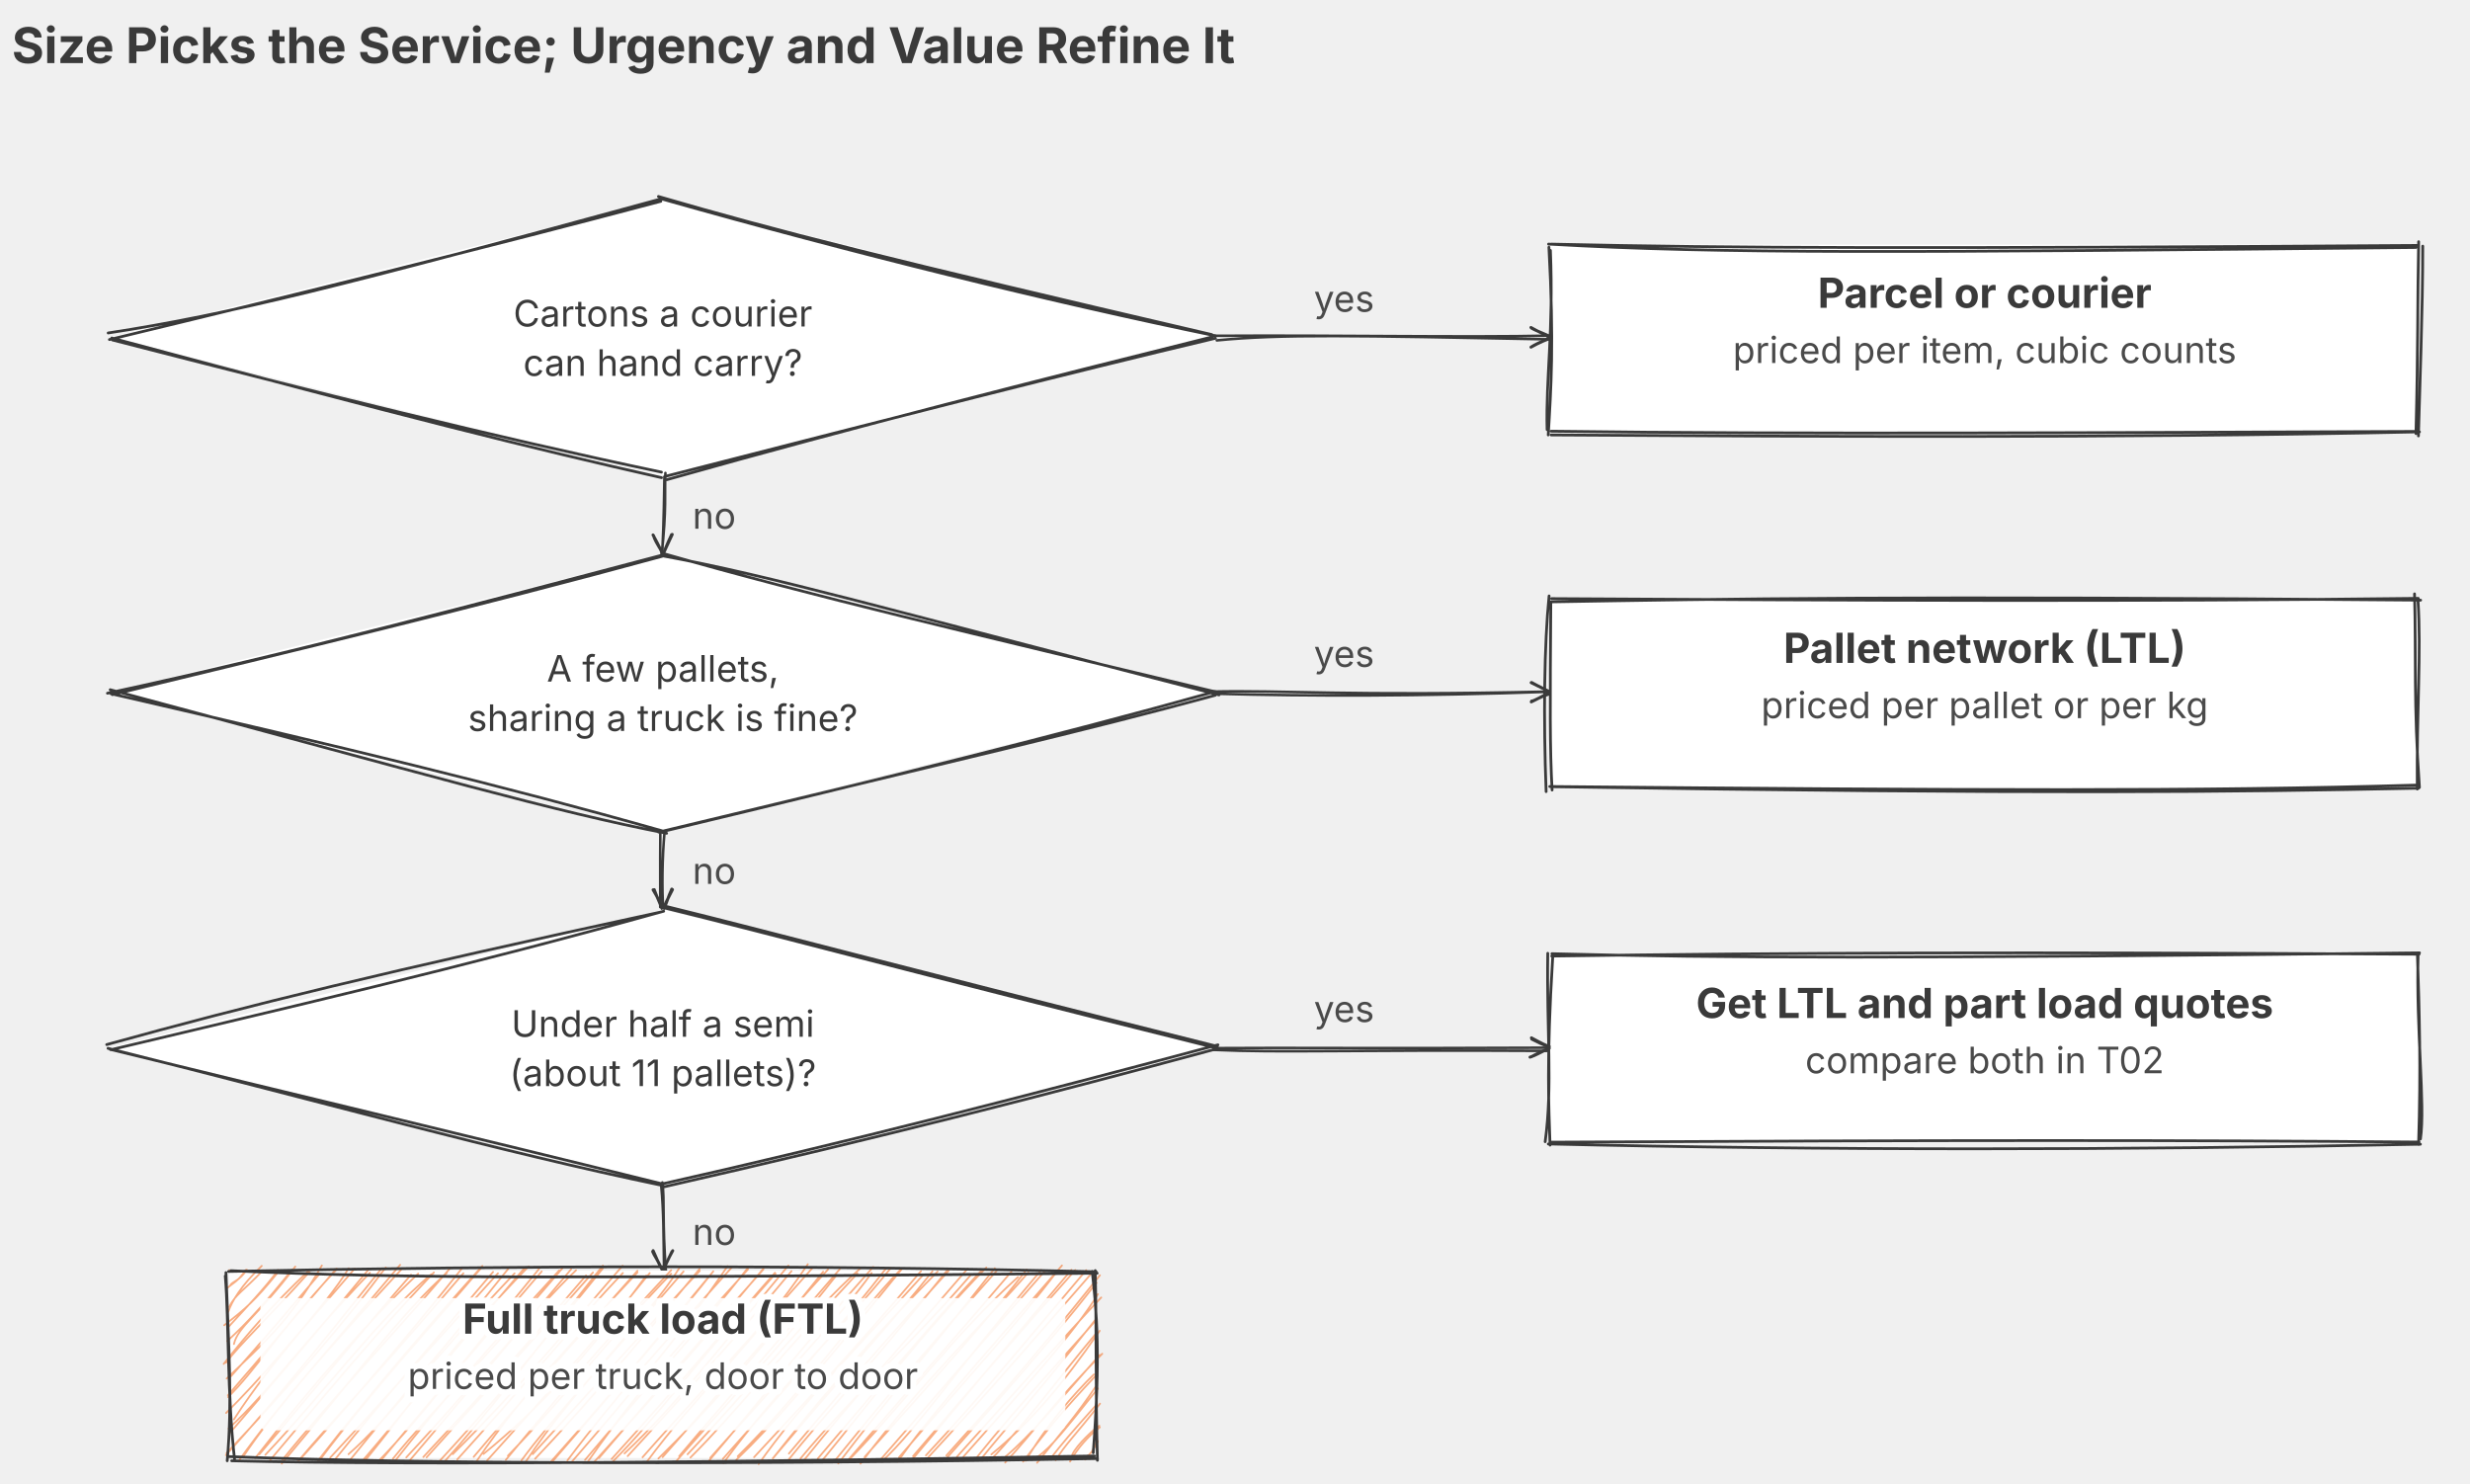
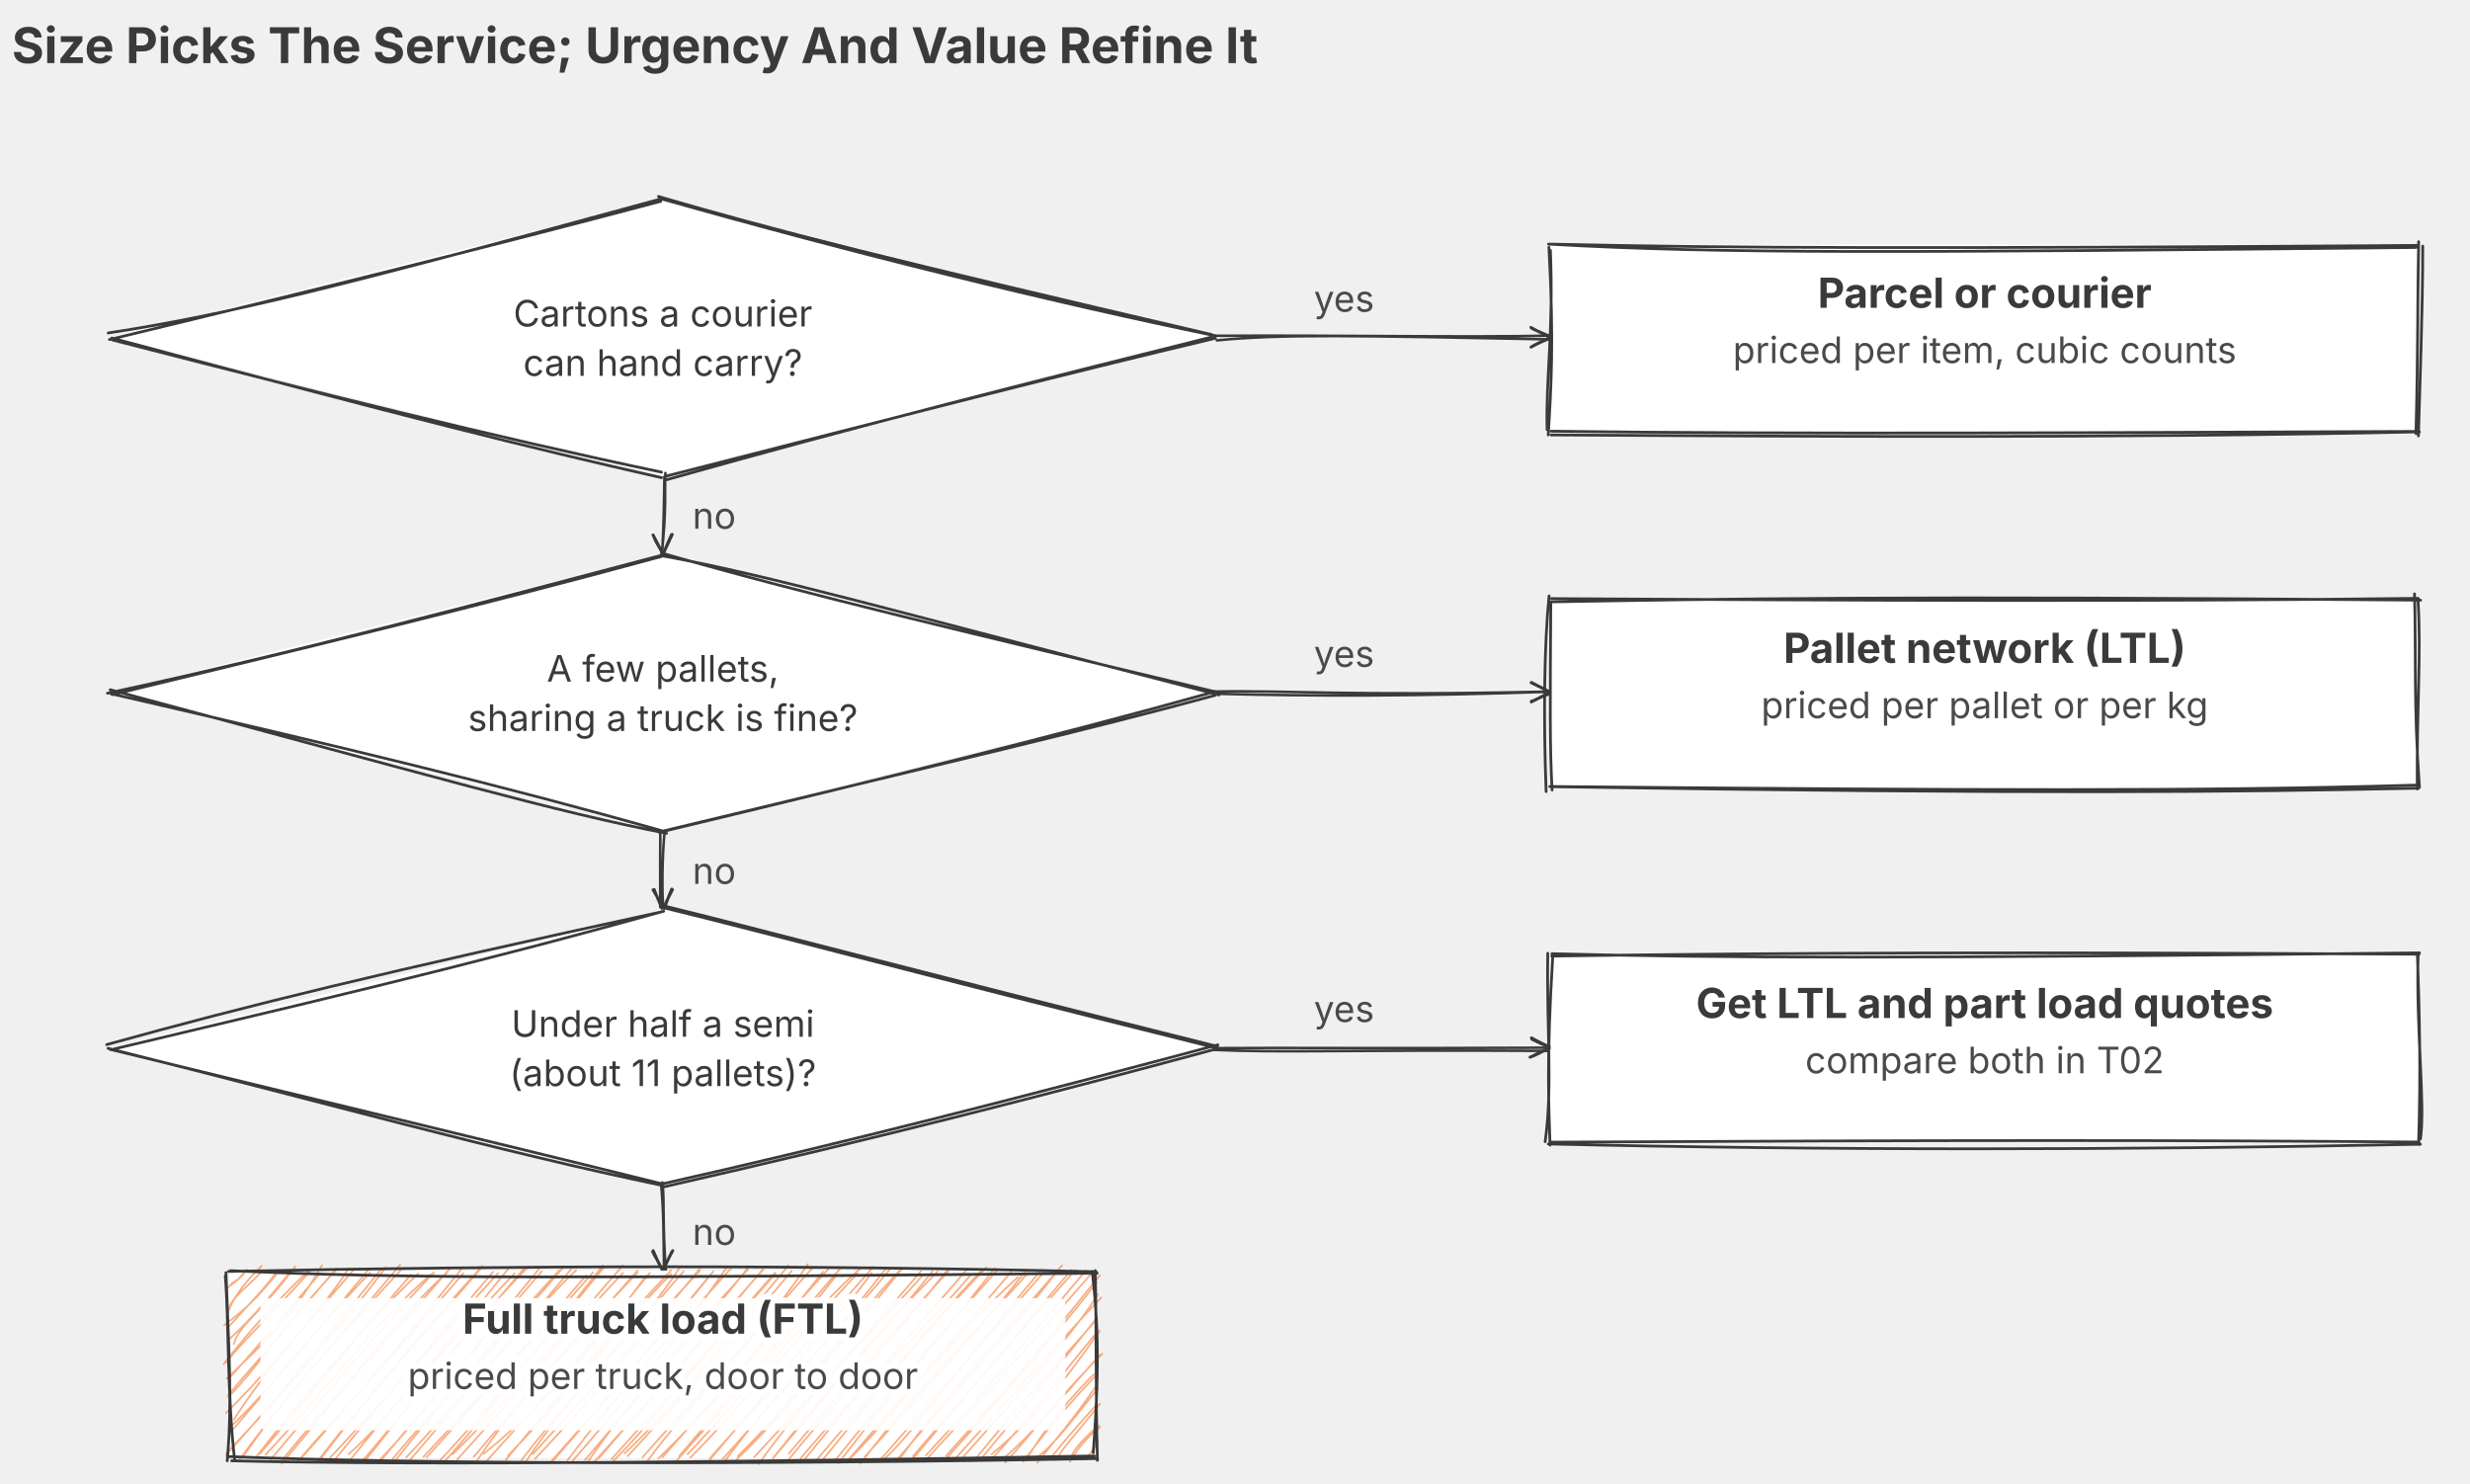
<svg xmlns="http://www.w3.org/2000/svg" class="pencil" viewBox="-6 -6 1252 752" font-family="InterW, Inter, sans-serif">
-   <text x="0" y="26" font-size="25" font-weight="700" fill="#3A3A3A" text-anchor="start">Size Picks the Service; Urgency and Value Refine It</text>
+   <text x="0" y="26" font-size="25" font-weight="700" fill="#3A3A3A" text-anchor="start">Size Picks The Service; Urgency And Value Refine It</text>
  <polygon points="330,95 610,165 330,235 50,165" fill="#fff" />
  <path d="M327.744 93.586 C388.162 111.183, 442.272 124.9, 608.245 163.585 M329.39 94.833 C427.157 122.518, 526.731 146.995, 609.929 164.176 M608.597 164.722 C520.016 186.865, 430.66 209.331, 331.956 237.16 M610.094 165.457 C531.776 184.017, 455.035 203.77, 330.957 235.526 M329.289 233.314 C242.543 215.01, 156.956 193.551, 50.965 166.326 M329.318 236.121 C264.221 221.414, 199.643 205.33, 50.646 165.331 M48.822 162.777 C109.877 153.455, 167.88 138.872, 330.161 94.501 M49.465 166.114 C147.358 142.561, 243.824 118.625, 328.968 96.034" stroke="#3A3A3A" stroke-width="1.4" fill="none" stroke-linecap="round" stroke-linejoin="round" />
  <text x="330" y="159.5" font-size="18.5" font-weight="400" fill="#3A3A3A" text-anchor="middle">Cartons a courier</text>
  <text x="330" y="184.5" font-size="18.5" font-weight="400" fill="#3A3A3A" text-anchor="middle">can hand carry?</text>
  <path d="M610.772 166.54 C643.504 163.329, 679.379 164.097, 779.686 166.025 M609.83 164.205 C673.503 163.795, 735.799 165.093, 780.321 164.12" stroke="#3A3A3A" stroke-width="1.3" fill="none" stroke-linecap="round" stroke-linejoin="round" />
  <path d="M770.017 169.97 C772.371 168.416, 773.758 167.998, 780.236 164.871 M770.14 169.89 C773.969 167.728, 778.079 166.092, 780.214 165.213 M780.503 165.07 C776.983 163.037, 772.953 161.921, 770.237 160.264 M780.187 165.222 C777.892 164.077, 775.54 163.042, 770.002 159.987" stroke="#3A3A3A" stroke-width="1.5" fill="none" stroke-linecap="round" stroke-linejoin="round" />
  <text x="660" y="152" font-size="18.5" font-weight="400" fill="#4A4A4A" text-anchor="start">yes</text>
  <rect x="780" y="118" width="440" height="95" fill="#fff" />
  <path d="M778.93 117.729 C867.122 122.757, 956.339 122.057, 1218.548 119.442 M780.385 117.735 C873.494 119.831, 967.795 120.059, 1219.397 118.396 M1222.051 118.758 C1222.084 151.081, 1220.457 191.643, 1219.858 214.96 M1219.965 116.511 C1219.362 145.574, 1219.715 170.862, 1218.603 213.784 M1220.396 212.899 C1063.269 216.292, 906.955 215.216, 780.273 214.473 M1219.674 212.672 C1062.076 213.253, 904.689 214.217, 780.292 212.564 M778.191 211.778 C777.508 185.605, 781.522 161.762, 779.877 120.909 M778.769 214.473 C780.193 191.113, 781.783 167.837, 779.111 119.32" stroke="#3A3A3A" stroke-width="1.4" fill="none" stroke-linecap="round" stroke-linejoin="round" />
  <text x="1000" y="150" font-size="21" font-weight="700" fill="#3A3A3A" text-anchor="middle">Parcel or courier</text>
  <text x="1000" y="178" font-size="18.5" font-weight="400" fill="#4A4A4A" text-anchor="middle">priced per item, cubic counts</text>
  <path d="M331.287 233.742 C330.779 243.717, 332 251.875, 329.343 275.284 M330.778 235.82 C330.548 245.25, 330.653 254.406, 329.654 275.253" stroke="#3A3A3A" stroke-width="1.3" fill="none" stroke-linecap="round" stroke-linejoin="round" />
  <path d="M325.294 265.526 C325.615 267.08, 326.879 269.414, 330.131 274.645 M325 265.143 C326.531 267.838, 327.692 270.146, 330.01 275.009 M330.121 275.277 C330.811 273.136, 331.898 270.382, 334.423 264.976 M330.157 274.837 C330.988 273.003, 332.121 270.445, 334.752 264.882" stroke="#3A3A3A" stroke-width="1.5" fill="none" stroke-linecap="round" stroke-linejoin="round" />
  <text x="345" y="262" font-size="18.5" font-weight="400" fill="#4A4A4A" text-anchor="start">no</text>
  <polygon points="330,275 610,345 330,415 50,345" fill="#fff" />
  <path d="M329.035 275.599 C385.154 285.807, 442.158 302.504, 611.899 346.242 M329.512 274.368 C406.556 296.43, 483.611 314.274, 610.514 344.759 M609.974 346.419 C544.355 364.275, 481.764 378.708, 327.83 415.788 M609.853 344.559 C528.156 367.27, 448.67 386.987, 329.198 415.654 M331.903 416.383 C275.053 405.41, 214.301 387.689, 49.858 343.594 M329.701 415.148 C249.848 392.496, 168.95 372.947, 50.233 345.614 M48.457 345.385 C142.917 324.98, 236.571 299.963, 329.654 275.362 M50.94 346.102 C142.015 323.987, 234.778 301.857, 329.695 275.953" stroke="#3A3A3A" stroke-width="1.4" fill="none" stroke-linecap="round" stroke-linejoin="round" />
  <text x="330" y="339.5" font-size="18.5" font-weight="400" fill="#3A3A3A" text-anchor="middle">A few pallets,</text>
  <text x="330" y="364.5" font-size="18.5" font-weight="400" fill="#3A3A3A" text-anchor="middle">sharing a truck is fine?</text>
  <path d="M608.202 344.545 C645.382 343.73, 676.364 346.874, 779.001 344.543 M609.927 345.634 C660.055 346.962, 711.824 346.984, 780.787 344.585" stroke="#3A3A3A" stroke-width="1.3" fill="none" stroke-linecap="round" stroke-linejoin="round" />
  <path d="M770.331 349.361 C771.87 349.278, 773.96 347.386, 780.026 345.518 M770.169 349.776 C773.415 348.283, 776.231 346.6, 779.806 344.805 M779.739 345.484 C777.557 343.287, 774.509 342.288, 770.331 339.929 M780.128 345.003 C777.642 343.624, 775.776 342.904, 770.123 340.018" stroke="#3A3A3A" stroke-width="1.5" fill="none" stroke-linecap="round" stroke-linejoin="round" />
  <text x="660" y="332" font-size="18.5" font-weight="400" fill="#4A4A4A" text-anchor="start">yes</text>
  <rect x="780" y="298" width="440" height="95" fill="#fff" />
  <path d="M779.787 299.066 C868.695 297.578, 956.842 295.858, 1220.977 298.208 M780.466 297.425 C930.341 298.35, 1080.921 299.014, 1219.786 297.284 M1217.881 295.014 C1218.766 327.13, 1217.363 350.828, 1220.373 393.135 M1219.644 298.317 C1221.366 324.819, 1218.931 353.079, 1219.265 393.954 M1219.134 391.939 C1108.531 395.19, 998.628 394.667, 779.538 392.658 M1219.929 393.525 C1125.271 395.433, 1030.952 396.676, 780.017 392.752 M777.706 395.245 C776.299 358.369, 776.721 320.42, 779.203 296.054 M780.731 394.457 C779.56 372.881, 779.705 352.039, 780.078 299.213" stroke="#3A3A3A" stroke-width="1.4" fill="none" stroke-linecap="round" stroke-linejoin="round" />
  <text x="1000" y="330" font-size="21" font-weight="700" fill="#3A3A3A" text-anchor="middle">Pallet network (LTL)</text>
  <text x="1000" y="358" font-size="18.5" font-weight="400" fill="#4A4A4A" text-anchor="middle">priced per pallet or per kg</text>
  <path d="M328.716 415.347 C328.665 422.8, 328.587 429.735, 328.658 453.803 M330.875 415.448 C329.571 429.369, 329.569 444.172, 330.12 455.718" stroke="#3A3A3A" stroke-width="1.3" fill="none" stroke-linecap="round" stroke-linejoin="round" />
  <path d="M325.609 444.916 C326.243 446.768, 327.111 448.727, 329.922 455.292 M325.029 445.03 C327.353 448.784, 329.094 452.521, 330.152 455.151 M330.457 454.59 C331.959 451.943, 332.49 448.911, 334.518 444.642 M330.099 455.169 C330.893 452.569, 332.115 450.272, 334.874 444.914" stroke="#3A3A3A" stroke-width="1.5" fill="none" stroke-linecap="round" stroke-linejoin="round" />
  <text x="345" y="442" font-size="18.5" font-weight="400" fill="#4A4A4A" text-anchor="start">no</text>
  <polygon points="330,455 610,525 330,595 50,525" fill="#fff" />
  <path d="M330.325 453.097 C388.397 467.382, 443.781 482.546, 611.04 524.384 M329.634 453.902 C387.693 468.085, 444.486 483.81, 611.098 525.342 M611.351 523.602 C517.208 548.733, 420.868 573.648, 328.218 594.416 M609.612 525.918 C526.794 548.266, 442.304 570.204, 329.696 595.782 M330.004 594.938 C245.311 577.297, 162.423 553.827, 48.75 525.376 M330.085 594.175 C234.956 570.529, 137.738 547.516, 49.82 525.897 M48.091 523.479 C119.958 503.555, 188.749 486.616, 329.147 456.224 M50.159 526.09 C136.672 505.413, 225.731 485.088, 330.422 455.872" stroke="#3A3A3A" stroke-width="1.4" fill="none" stroke-linecap="round" stroke-linejoin="round" />
  <text x="330" y="519.5" font-size="18.5" font-weight="400" fill="#3A3A3A" text-anchor="middle">Under half a semi</text>
  <text x="330" y="544.5" font-size="18.5" font-weight="400" fill="#3A3A3A" text-anchor="middle">(about 11 pallets)?</text>
  <path d="M609.231 526.15 C643.66 527.731, 676.948 526.051, 778.315 526.662 M610.024 525.263 C648.407 524.962, 687.848 525.508, 779.453 525.051" stroke="#3A3A3A" stroke-width="1.3" fill="none" stroke-linecap="round" stroke-linejoin="round" />
  <path d="M769.546 529.851 C772.415 528.931, 774.109 527.764, 779.817 525.066 M770.199 529.663 C772.364 528.396, 774.985 527.218, 779.948 524.948 M780.074 524.797 C776.098 523.789, 773.151 521.95, 770.425 520.695 M780.069 524.784 C777.391 523.83, 775.461 522.874, 770.245 520.05" stroke="#3A3A3A" stroke-width="1.5" fill="none" stroke-linecap="round" stroke-linejoin="round" />
  <text x="660" y="512" font-size="18.5" font-weight="400" fill="#4A4A4A" text-anchor="start">yes</text>
  <rect x="780" y="478" width="440" height="95" fill="#fff" />
  <path d="M780.645 477.404 C867.268 479.658, 957.345 479.918, 1220.406 476.974 M780.547 478.616 C899.187 476.869, 1018.048 476.47, 1220.174 477.672 M1219.711 477.269 C1218.584 516.178, 1223.405 554.014, 1220.888 571.311 M1219.323 477.124 C1220.37 507.063, 1221.147 535.296, 1219.927 574.124 M1220.871 573.978 C1068.792 577.087, 917.301 577.119, 778.802 573.842 M1220.183 572.878 C1100.466 571.854, 982.715 571.875, 779.743 572.94 M777.22 572.712 C781.091 544.132, 777.921 517.077, 778.529 477.199 M779.693 574.441 C779.062 554.649, 777.761 533.241, 781.044 479.105" stroke="#3A3A3A" stroke-width="1.4" fill="none" stroke-linecap="round" stroke-linejoin="round" />
  <text x="1000" y="510" font-size="21" font-weight="700" fill="#3A3A3A" text-anchor="middle">Get LTL and part load quotes</text>
  <text x="1000" y="538" font-size="18.5" font-weight="400" fill="#4A4A4A" text-anchor="middle">compare both in T02</text>
  <path d="M329.745 593.352 C330.969 602.482, 329.593 612.394, 331.573 638.921 M329.173 595.077 C330.416 608.161, 330.307 619.685, 330.586 637.383" stroke="#3A3A3A" stroke-width="1.3" fill="none" stroke-linecap="round" stroke-linejoin="round" />
  <path d="M324.823 628.407 C325.662 630.608, 327.233 632.194, 329.712 637.839 M325.059 627.916 C326.56 631.352, 327.924 634.537, 329.745 637.744 M329.692 638.004 C331.16 635.678, 332.377 633.249, 334.612 628.407 M330.04 637.95 C331.348 635.685, 332.108 633.1, 334.995 627.945" stroke="#3A3A3A" stroke-width="1.5" fill="none" stroke-linecap="round" stroke-linejoin="round" />
  <text x="345" y="625" font-size="18.5" font-weight="400" fill="#4A4A4A" text-anchor="start">no</text>
  <rect x="110" y="638" width="440" height="95" fill="#fff" />
  <g opacity="0.55">
    <path d="M110.222 637.745 C110.222 637.745, 110.222 637.745, 110.222 637.745 M110.222 637.745 C110.222 637.745, 110.222 637.745, 110.222 637.745 M110.772 645.281 C112.13 643.431, 115.379 643.275, 119.104 637.566 M109.48 646.63 C112.28 644.226, 114.427 643.719, 118.651 637.654 M109.726 658.891 C111.575 653.574, 115.948 645.93, 126.683 635.644 M110.199 656.441 C113.121 650.318, 117.064 648.66, 127.123 638.067 M107.637 665.735 C118.757 657.132, 123.026 653.426, 134.425 639.495 M110.074 666.296 C118.993 656.549, 127.866 647.386, 135.023 637.749 M112.58 675.265 C114.66 666.375, 124.531 661.273, 143.676 635.98 M109.168 673.758 C119.592 664.392, 129.857 652.732, 142.085 637.494 M107.396 685.33 C119.22 670.236, 131.718 655.912, 150.308 638.194 M108.526 684.727 C116.68 674.263, 127.114 664.915, 150.926 638.666 M108.887 692.775 C126.319 675.916, 140.485 664.307, 157.147 635.435 M111.08 691.617 C127.224 673.462, 142.594 655.419, 156.255 639.39 M109.59 702.16 C123.514 688.628, 133.953 670.45, 164.137 637.936 M109.512 701.241 C126.276 682.051, 145.686 658.787, 164.603 636.963 M112.565 713.477 C133.133 681.421, 158.518 657.038, 170.772 636.832 M108.608 710.204 C126.14 692.817, 140.483 675.471, 173.847 636.987 M109.83 718.113 C130.348 699.429, 145.921 676.296, 181.535 639.124 M110.778 720.039 C131.574 695.81, 152.365 671.917, 181.217 637.01 M108.517 731.591 C135.223 701.935, 154.797 677.721, 187.055 637.416 M108.789 730.614 C141.375 696.099, 170.919 661.505, 189.537 636.431 M117.183 732.476 C133.946 707.519, 154.88 685.009, 196.825 635.105 M115.155 734.216 C136.914 703.991, 160.776 677.163, 197.517 637.363 M125.471 731.187 C150.48 701.881, 178.925 666.883, 202.359 640.119 M123.372 733.03 C151.329 697.182, 182.156 662.203, 205.992 639.546 M128.48 731.433 C157.902 700.424, 186.643 661.557, 212.629 639.881 M130.371 734.754 C155.981 704.573, 181.725 672.891, 213.934 638.977 M136.799 735.895 C168.415 698.532, 199.025 657.6, 220.501 639.274 M137.13 733.943 C162.05 703.193, 188.973 675.567, 221.968 637.051 M145.008 734.718 C162.435 714.03, 182.121 694.054, 228.896 639.377 M145.246 734.68 C174.762 701.964, 205.139 665.842, 228.108 636.968 M155.11 734.476 C183.149 698.169, 216.308 660.13, 238.502 635.656 M155.956 734.211 C183.468 697.588, 214.861 663.811, 237.553 637.098 M163.693 733.906 C186.395 705.548, 208.226 680.97, 243.935 638.703 M161.37 732.852 C182.946 709.757, 205.147 684.807, 246.421 639.385 M170.648 731.104 C190.541 713.806, 206.717 690.052, 254.833 639.444 M170.765 734.852 C196.314 703.104, 221.409 674.935, 251.922 636.734 M178.322 735.256 C200.668 708.025, 221.74 677.147, 262.008 635.874 M177.824 734.304 C195.129 714.474, 211.396 693.182, 260.092 636.418 M185.614 734.854 C208.042 711.745, 226.357 686.884, 267.171 637.254 M187.305 734.025 C206.649 710.739, 224.873 689.242, 268.589 638.44 M193.132 733.429 C213.517 708.327, 234.711 688.889, 279.081 636.844 M194.276 734.466 C217.273 705.222, 240.182 678.613, 277.427 637.944 M199.911 732.744 C233.981 696.221, 264.473 658.313, 285.988 637.865 M201.412 734.573 C224.594 707.417, 244.124 684.061, 283.493 637.347 M208.566 732.529 C227.648 711.884, 247.96 691.111, 291.07 640.47 M210.23 732.701 C235.384 704.622, 262.587 675.301, 294.564 638.981 M218.737 735.448 C240.342 711.718, 259.583 685.652, 299.586 635.474 M217.103 734.242 C236.423 713.245, 251.877 695.904, 299.537 636.997 M223.518 731.061 C257.991 697.034, 287.847 660.344, 309.599 635.55 M225.776 733.768 C256.875 699.724, 287.556 662.384, 309.731 639.232 M235.62 734.563 C260.754 697.615, 290.279 668.014, 317.126 638.965 M234.103 732.437 C257.111 705.216, 282.432 677.226, 317.116 638.114 M239.086 730.973 C266.887 708.311, 290.574 682.763, 321.584 640.542 M240.84 734.357 C266.915 705.5, 294.646 674.829, 323.334 639.301 M251.447 731.872 C280.563 702.007, 308.437 665.872, 334.22 639.626 M250.381 733.995 C271.137 709.43, 290.38 684.738, 334.21 637.816 M260.164 735.369 C285.911 696.466, 324.015 660.252, 338.272 636.821 M258.276 734.311 C274.531 712.25, 295.419 690.645, 340.49 638.454 M264.059 731.061 C297.264 694.883, 328.409 659.731, 348.686 638.183 M265.242 733.397 C284.737 712.838, 305.105 690.035, 348.635 637.152 M272.476 735.774 C298.557 706.489, 317.351 684.694, 354.27 639.953 M274.401 734.383 C306.73 697.177, 340.58 657.637, 355.558 638.387 M283.998 734.755 C312.707 701.753, 340.652 668.538, 362.792 635.77 M281.576 734.306 C305.789 702.082, 332.839 672.112, 364.793 636.568 M291.604 735.402 C309.892 709.185, 327.846 686.898, 373.135 637.405 M290.524 734.008 C320.705 698.164, 350.302 666.025, 373.233 636.44 M294.761 735.484 C316.438 711.116, 334.271 692.755, 381.013 636.956 M297.61 733.031 C326.521 699.506, 355.294 666.097, 380.923 637.445 M304.583 734.868 C326.949 712.547, 344.358 687.53, 387.13 639.583 M304.039 733.515 C336.127 698.417, 367.864 660.495, 386.797 639.135 M310.548 730.718 C336.638 706.334, 358.227 677.715, 393.617 635.471 M312.155 732.065 C342.529 699.296, 373.395 664.536, 395.192 638.309 M321.652 735.227 C346.136 701.972, 377.789 673.109, 403.47 634.798 M319.676 732.663 C337.903 711.927, 358.159 690.587, 405.866 636.642 M329.854 732.585 C361.209 697.309, 389.703 663.561, 413.703 637.468 M327.705 733.299 C352.783 708.851, 375.935 682.649, 411.23 638.603 M336.503 734.939 C361.069 707.015, 388.595 677.746, 418.073 640.303 M338.252 732.111 C353.918 713.536, 370.162 694.844, 419.644 637.312 M342.504 731.135 C373.641 698.184, 403.829 660.379, 430.228 636.782 M343.962 732.79 C366.72 710.131, 385.078 686.012, 428.656 639.449 M354.03 732.904 C386.992 695.658, 420.287 661.153, 435.81 639.25 M352.918 734.948 C378.08 705.54, 400.39 676.761, 436.669 636.14 M360.682 735.603 C389.11 696.64, 421.856 666.322, 445.603 636.655 M360.371 733.521 C392.644 697.319, 423.348 662.598, 443.179 636.863 M367.924 732.178 C400.683 699.958, 425.58 663.735, 450.256 637.736 M367.257 733.913 C386.672 715.297, 406.028 692.758, 451.067 637.308 M378.524 736.129 C399.858 705.793, 426.745 679.056, 461.44 640.767 M376.213 732.622 C400.611 706.263, 426.129 679.272, 460.84 638.293 M385.707 733.243 C408.335 704.825, 435.195 672.882, 469.282 638.513 M385.812 733.16 C416.027 697.161, 446.915 663.32, 466.642 638.394 M393.872 730.791 C408.764 713.356, 426.689 691.188, 474.807 638.202 M392.856 734.906 C412.056 711.011, 431.743 690.671, 474.769 637.084 M399.756 733.262 C427.354 700.226, 455.997 675.101, 486.088 640.256 M401.617 734.021 C426.815 702.69, 452.4 674.349, 484.409 637.141 M410.519 734.572 C436.686 702.725, 461.412 669.644, 493.973 636.486 M408.503 733.328 C437.23 699.781, 463.642 667.636, 491.431 638.012 M418.904 735.805 C442.876 704.234, 465.221 678.894, 498.233 636.826 M417.294 734.223 C437.607 709.117, 459.43 682.69, 499.126 638.222 M423.959 734.396 C452.481 705.02, 476.914 671.292, 510.005 641.301 M423.442 734.531 C454.736 698.586, 484.85 664.247, 506.719 638.506 M430.187 735.88 C460.871 694.837, 496.131 661.327, 515.227 638.986 M432.299 732.425 C466.936 694.036, 499.575 657.13, 514.387 637.452 M440.988 734.844 C460.252 716.61, 473.604 694.629, 521.797 637.751 M440.141 734.054 C458.133 713.635, 472.308 696.509, 523.49 638.406 M449.093 734.9 C463.963 713.249, 485.879 689.008, 532.288 635.442 M449.676 732.684 C478.958 698.551, 508.838 666.132, 529.871 638.333 M456.725 733.418 C481.958 703.662, 504.686 675.785, 537.105 637.626 M456.782 732.102 C483.499 701.05, 509.847 670.434, 539.09 637.731 M463.314 731.718 C489.882 703.367, 511.681 676.627, 544.582 637.799 M463.303 733.986 C494.236 700.662, 521.247 669.17, 548.094 638.509 M473.653 731.807 C492.117 711.158, 512.652 688.915, 551.542 640.404 M472.784 734.308 C498.546 705.175, 523.257 678.046, 549.861 644.179 M482.338 732.344 C510.534 700.634, 539.029 669.058, 550.516 649.947 M478.988 732.471 C506.688 701.691, 534.518 670.398, 552.192 651.646 M491.203 733.603 C501.353 720.705, 515.192 706.05, 548.959 663.265 M488.907 732.948 C510.504 705.999, 536.268 678.497, 550.011 662.644 M496.481 731.211 C516.653 714.63, 532.216 696.255, 551.443 668.525 M496.001 734.189 C514.823 714.437, 531.553 691.304, 549.131 670.408 M503.515 735.339 C517.733 720.165, 528.06 704.99, 552.716 680.171 M503.493 732.485 C517.104 720.918, 528.006 707.266, 551.393 680.794 M513.921 734.438 C524.194 716.742, 538.607 700.172, 548.484 690.642 M512.604 734.872 C523.424 720.41, 532.366 709.307, 550.028 690.668 M519.677 735.45 C529.538 723.194, 540.554 710.128, 549.192 697.091 M519.223 733.023 C527.831 726.617, 532.919 719.693, 550.511 697.795 M526.285 733.546 C532.479 725.508, 536.975 720.298, 549.462 706.349 M529.144 734.145 C533.737 726.352, 538.763 721.916, 551.584 705.48 M537.484 731.314 C539.645 726.418, 549.342 717.561, 551.25 716.661 M536.361 734.852 C540.089 728.219, 545.555 721.995, 551.485 717.472 M542.963 732.998 C546.116 732.172, 547.985 729.819, 549.596 725.072 M544.007 733.86 C546.153 731.459, 548.747 728.42, 550.522 724.495" stroke="#F26A1B" stroke-width="0.9" fill="none" stroke-linecap="round" stroke-linejoin="round" />
  </g>
  <rect x="126" y="652" width="408" height="67" rx="3" fill="#fff" opacity="0.92" />
  <path d="M111.074 638.073 C198.054 642.198, 287.596 641.948, 550.12 639.356 M109.838 638.461 C257.61 635.379, 403.861 635.198, 549.618 638.615 M547.626 638.396 C549.925 658.703, 551.858 681.606, 548.146 730.399 M549.163 638.027 C549.872 668.186, 549.255 697.904, 550.258 734.209 M548.74 731.998 C378.923 735.036, 206.638 736.844, 111.433 734.434 M550.311 733.305 C374.814 736.573, 199.847 735.983, 109.605 732.285 M112.977 734.445 C109.054 700.514, 110.088 663.406, 108.193 640.772 M109.173 734.433 C111.88 704.532, 109.857 676.342, 108.528 639.051" stroke="#3A3A3A" stroke-width="1.4" fill="none" stroke-linecap="round" stroke-linejoin="round" />
  <text x="330" y="670" font-size="21" font-weight="700" fill="#3A3A3A" text-anchor="middle" stroke="#fff" stroke-width="6" stroke-linejoin="round" paint-order="stroke">Full truck load (FTL)</text>
  <text x="330" y="698" font-size="18.5" font-weight="400" fill="#4A4A4A" text-anchor="middle" stroke="#fff" stroke-width="6" stroke-linejoin="round" paint-order="stroke">priced per truck, door to door</text>
</svg>
